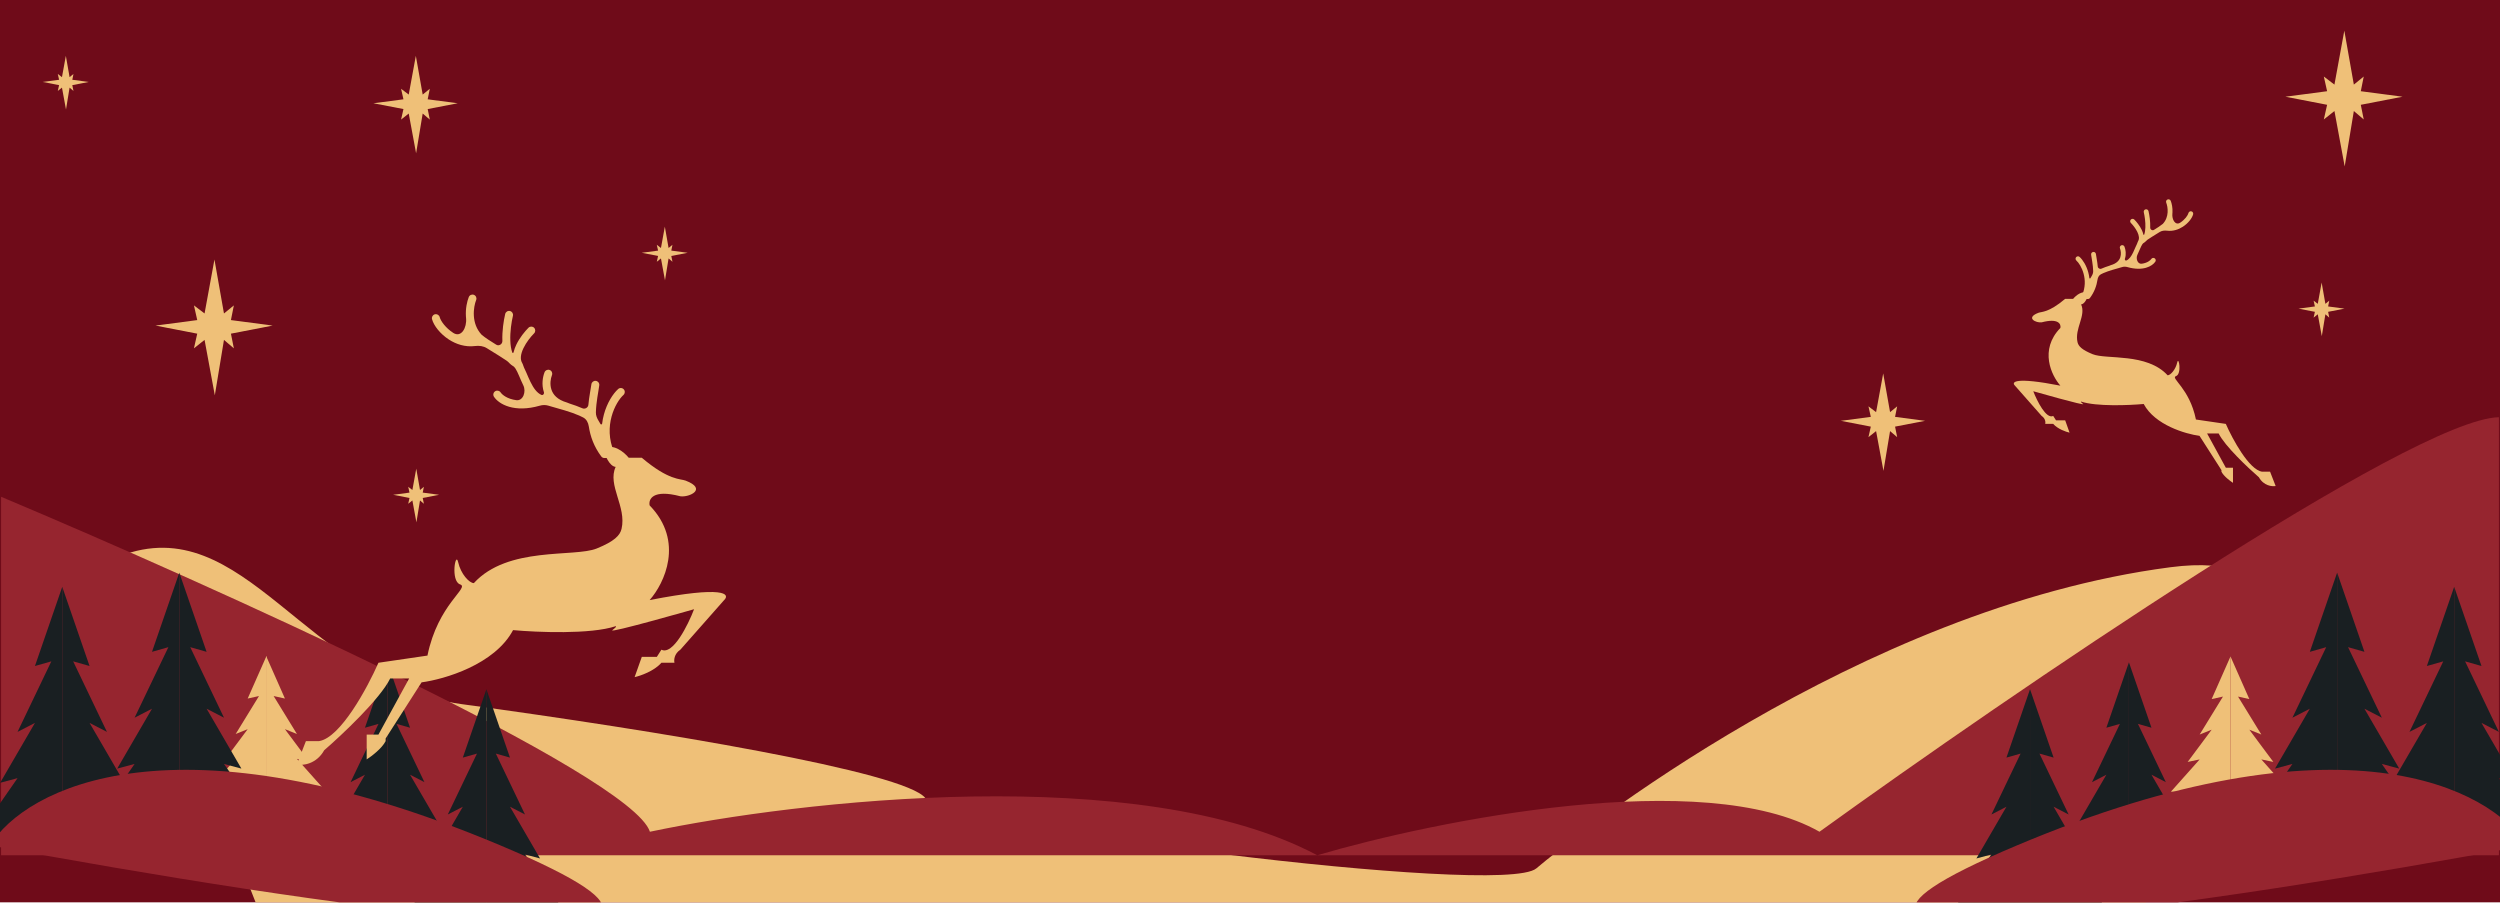
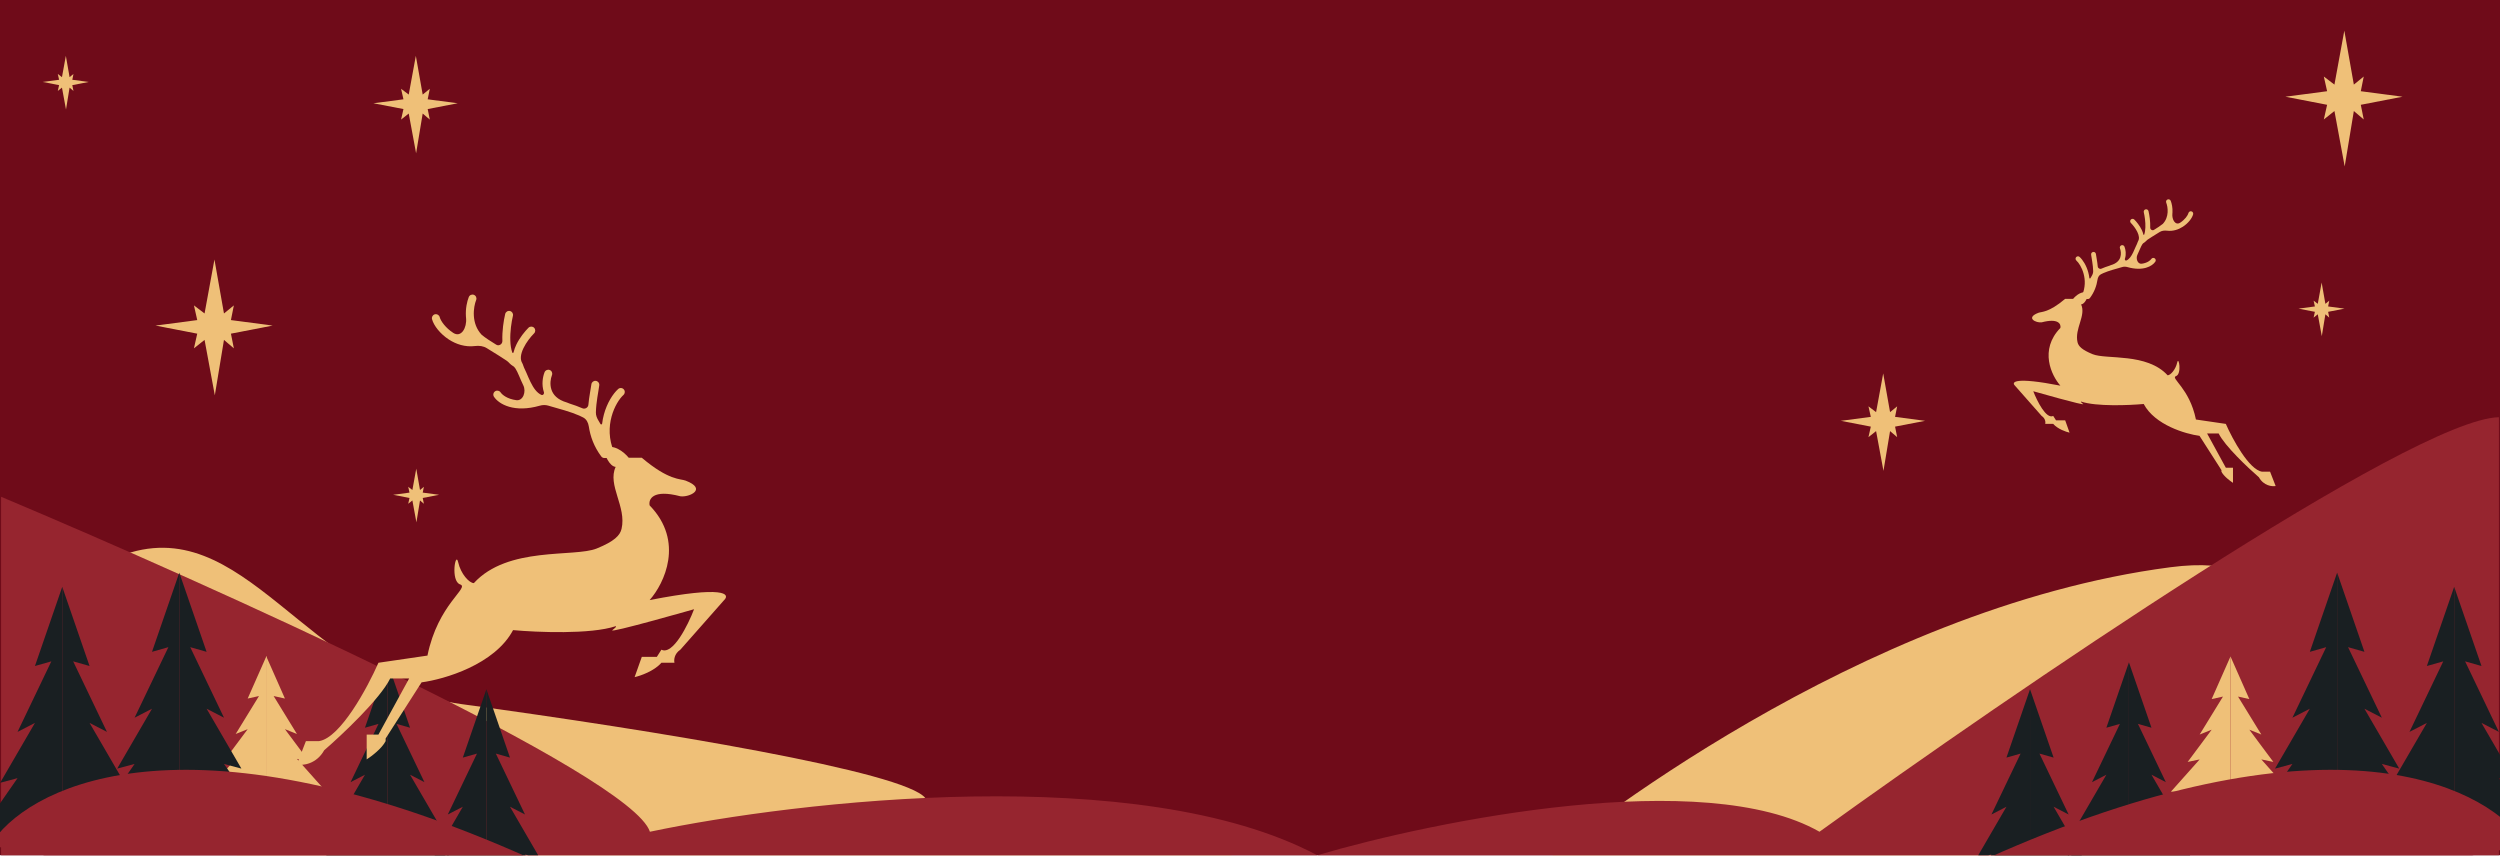
- <svg xmlns="http://www.w3.org/2000/svg" width="2283" height="824" viewBox="0 1428 2283 824" preserveAspectRatio="none" fill="none" overflow="hidden">
+ <svg xmlns="http://www.w3.org/2000/svg" width="2283" height="781" viewBox="0 1428 2283 781" preserveAspectRatio="none" fill="none" overflow="hidden">
  <rect x="-1" y="1428" width="2293" height="824" fill="#6F0B19" id="obj224" />
  <path d="M421.5 2071C279.067 2051.65 223.5 1891.5 109 1936L261.029 2322.17L1860.8 2374C1976.03 2250.54 2210.2 1916.15 1982 1946C1696.74 1983.31 1434.84 2194.05 1403 2221C1371.16 2247.95 862.729 2181.21 845.185 2157.02C827.641 2132.84 599.541 2095.19 421.5 2071Z" fill="#EFC078" id="obj225" />
  <path d="M1 1881.66C191.354 1961.71 576.35 2134.95 593.501 2187.55C729.283 2158.94 1041.26 2123.19 1202.89 2209C1312.04 2176.94 1556.58 2127.75 1661.56 2187.55C1835.46 2062.06 2203 1810.66 2282 1809V2209H1202.89H1V1881.66Z" fill="#96252F" id="obj226" />
  <path d="M2019.69 2066.4L2036.89 2027.49V2150.93H1982.51L2008.73 2121.5L1997.77 2123.79L2019.69 2094.36L2008.73 2098.77L2030.01 2064.11L2019.69 2066.4Z" fill="#EFC078" id="obj227" />
  <path d="M2054.09 2066.4L2036.89 2027.49V2150.93H2091.27L2065.05 2121.5L2076.01 2123.79L2054.09 2094.36L2065.05 2098.77L2043.77 2064.11L2054.09 2066.4Z" fill="#EFC078" id="obj228" />
  <path d="M2109.34 2023.25L2134.27 1950.94V2180.33H2055.42L2093.44 2125.64L2077.55 2129.89L2109.34 2075.2L2093.44 2083.41L2124.29 2018.99L2109.34 2023.25Z" fill="#191F22" id="obj229" />
  <path d="M2159.2 2023.25L2134.27 1950.94V2180.33H2213.11L2175.09 2125.64L2190.98 2129.89L2159.2 2075.2L2175.09 2083.41L2144.24 2018.99L2159.2 2023.25Z" fill="#191F22" id="obj230" />
  <path d="M2216.22 2036.2L2241.15 1963.89V2193.28H2162.31L2200.33 2138.59L2184.43 2142.85L2216.22 2088.16L2200.33 2096.36L2231.18 2031.95L2216.22 2036.2Z" fill="#191F22" id="obj231" />
  <path d="M2266.09 2036.2L2241.16 1963.89V2193.28H2320L2281.98 2138.59L2297.87 2142.85L2266.09 2088.16L2281.98 2096.36L2251.13 2031.95L2266.09 2036.2Z" fill="#191F22" id="obj232" />
  <path d="M1923.53 2092.56L1944.13 2032.83V2222.32H1879L1910.41 2177.14L1897.28 2180.66L1923.53 2135.48L1910.41 2142.26L1935.89 2089.05L1923.53 2092.56Z" fill="#191F22" id="obj233" />
  <path d="M1964.72 2092.56L1944.13 2032.83V2222.32H2009.26L1977.85 2177.14L1990.98 2180.66L1964.72 2135.48L1977.85 2142.26L1952.37 2089.05L1964.72 2092.56Z" fill="#191F22" id="obj234" />
  <path d="M1832.29 2119.84L1853.82 2057.39V2255.5H1785.73L1818.57 2208.27L1804.84 2211.94L1832.29 2164.71L1818.57 2171.8L1845.21 2116.17L1832.29 2119.84Z" fill="#191F22" id="obj235" />
  <path d="M1875.35 2119.84L1853.82 2057.39V2255.5H1921.91L1889.08 2208.27L1902.8 2211.94L1875.35 2164.71L1889.08 2171.8L1862.43 2116.17L1875.35 2119.84Z" fill="#191F22" id="obj236" />
  <path d="M2307 2200C2275.43 2147.93 2138.21 2075.03 1841.9 2200C1545.58 2324.97 2028.5 2252.07 2307 2200Z" fill="#96252F" id="obj237" />
  <path d="M260.197 2065.91L243.001 2027V2150.44H297.383L271.159 2121.01L282.121 2123.3L260.197 2093.87L271.159 2098.28L249.879 2063.62L260.197 2065.91Z" fill="#EFC078" id="obj238" />
  <path d="M226.186 2065.91L243.382 2027V2150.44H189L215.224 2121.01L204.261 2123.3L226.186 2093.87L215.224 2098.28L236.504 2063.62L226.186 2065.91Z" fill="#EFC078" id="obj239" />
  <path d="M188.665 2023.25L163.733 1950.94L163.733 2180.33H242.578L204.558 2125.64L220.452 2129.89L188.665 2075.2L204.558 2083.41L173.706 2018.99L188.665 2023.25Z" fill="#191F22" id="obj240" />
  <path d="M138.802 2023.25L163.733 1950.94L163.733 2180.33H84.889L122.909 2125.64L107.015 2129.89L138.802 2075.2L122.909 2083.41L153.761 2018.99L138.802 2023.25Z" fill="#191F22" id="obj241" />
  <path d="M81.778 2036.2L56.847 1963.89L56.847 2193.28H135.691L97.671 2138.59L113.565 2142.85L81.778 2088.16L97.671 2096.36L66.819 2031.95L81.778 2036.2Z" fill="#191F22" id="obj242" />
  <path d="M31.913 2036.2L56.845 1963.89L56.845 2193.28H-22L16.02 2138.59L0.126 2142.85L31.913 2088.16L16.02 2096.36L46.872 2031.95L31.913 2036.2Z" fill="#191F22" id="obj243" />
  <path d="M374.463 2092.56L353.869 2032.83L353.869 2222.32H418.998L387.592 2177.14L400.721 2180.66L374.463 2135.48L387.592 2142.26L362.107 2089.05L374.463 2092.56Z" fill="#191F22" id="obj244" />
  <path d="M333.277 2092.56L353.871 2032.83L353.871 2222.32H288.742L320.148 2177.14L307.02 2180.66L333.277 2135.48L320.148 2142.26L345.634 2089.05L333.277 2092.56Z" fill="#191F22" id="obj245" />
  <path d="M465.709 2119.84L444.178 2057.39L444.178 2255.5H512.27L479.435 2208.27L493.161 2211.94L465.709 2164.71L479.435 2171.8L452.791 2116.17L465.709 2119.84Z" fill="#191F22" id="obj246" />
  <path d="M422.65 2119.84L444.181 2057.39L444.181 2255.5H376.09L408.924 2208.27L395.198 2211.94L422.65 2164.71L408.924 2171.8L435.569 2116.17L422.65 2119.84Z" fill="#191F22" id="obj247" />
  <path d="M-9 2200C22.625 2147.93 160.088 2075.03 456.935 2200C753.781 2324.97 269.998 2252.07 -9 2200Z" fill="#96252F" id="obj248" />
  <path d="M1982.3 1611.39C1981.84 1610.26 1980.56 1609.7 1979.42 1610.16C1978.29 1610.61 1977.73 1611.9 1978.19 1613.04C1978.92 1614.88 1979.7 1618.19 1979.47 1621.86C1979.25 1625.46 1978.07 1629.28 1975.09 1632.43C1972.88 1634.25 1970.01 1636.07 1966.96 1637.95C1965.48 1638.86 1963.52 1637.57 1963.58 1635.84C1963.78 1630.35 1962.89 1624.52 1962.01 1620.8C1961.73 1619.61 1960.54 1618.88 1959.35 1619.16C1958.16 1619.45 1957.42 1620.63 1957.7 1621.82C1958.52 1625.27 1959.34 1630.69 1959.16 1635.67C1959.06 1638.17 1958.72 1640.45 1958.07 1642.28C1957.94 1642.64 1957.44 1642.57 1957.36 1642.21C1957.01 1640.69 1956.45 1639.23 1955.82 1637.9C1953.96 1634.04 1951.12 1630.55 1949.05 1628.49C1948.19 1627.62 1946.78 1627.62 1945.92 1628.49C1945.06 1629.35 1945.06 1630.75 1945.92 1631.62C1947.73 1633.43 1950.24 1636.53 1951.82 1639.82C1953.45 1643.21 1953.79 1646.12 1952.52 1648.18C1952.06 1648.91 1951.95 1649.83 1951.56 1650.6C1951.09 1651.53 1950.65 1652.52 1950.22 1653.51C1949.48 1655.21 1948.77 1656.95 1947.93 1658.65C1946.24 1662.12 1944.35 1664.78 1941.85 1665.89C1940.99 1666.27 1940.14 1665.28 1940.44 1664.39C1940.46 1664.35 1940.47 1664.32 1940.48 1664.28C1941.83 1660.14 1941.13 1655.92 1940.08 1653.26C1939.63 1652.13 1938.34 1651.57 1937.2 1652.01C1936.07 1652.46 1935.51 1653.75 1935.96 1654.89C1936.73 1656.85 1937.23 1659.98 1936.27 1662.91C1935.37 1665.68 1933.06 1668.58 1927.58 1670.15C1927.1 1670.29 1926.66 1670.55 1926.17 1670.71C1923.72 1671.48 1921.26 1672.35 1919.02 1673.34C1917.57 1673.98 1915.82 1672.99 1915.67 1671.4C1915.23 1666.62 1914.33 1662.61 1914 1659.99C1913.84 1658.77 1912.74 1657.91 1911.53 1658.07C1910.31 1658.22 1909.45 1659.33 1909.61 1660.55C1910.09 1664.33 1911.34 1669.67 1911.49 1675.66C1911.53 1677.34 1910.87 1678.93 1909.97 1680.35C1909.62 1680.91 1909.27 1681.5 1908.93 1682.1C1908.71 1682.5 1908.07 1682.37 1908.01 1681.92C1907.81 1680.13 1907.47 1678.42 1907.03 1676.8C1905.3 1670.39 1902.01 1665.26 1899.09 1662.63C1898.18 1661.81 1896.79 1661.87 1895.97 1662.78C1895.14 1663.69 1895.22 1665.09 1896.12 1665.91C1898.31 1667.89 1901.2 1672.22 1902.75 1677.95C1904.29 1683.62 1904.45 1690.5 1901.4 1697.62C1900.92 1698.74 1901.44 1700.04 1902.56 1700.53C1902.63 1700.55 1902.69 1700.57 1902.75 1700.59C1903.48 1700.84 1904.29 1700.99 1905.06 1701.06C1905.66 1701.11 1906.29 1701.11 1906.88 1701.06C1907.5 1701.01 1908.09 1700.71 1908.49 1700.18C1912.61 1694.68 1914.61 1688.91 1915.44 1683.44C1915.75 1681.41 1916.69 1679.48 1918.5 1678.5C1919.21 1678.13 1919.98 1677.75 1920.8 1677.39C1923.22 1676.33 1925.99 1675.39 1928.83 1674.52C1931.67 1673.65 1934.47 1672.89 1937.06 1672.15C1937.38 1672.05 1937.7 1671.96 1938.02 1671.87C1939.54 1671.42 1941.18 1671.45 1942.71 1671.89C1957.01 1676 1965.51 1671.06 1968.25 1666.95C1968.93 1665.93 1968.66 1664.56 1967.64 1663.88C1966.62 1663.2 1965.25 1663.48 1964.57 1664.49C1963.7 1665.8 1960.92 1668.15 1955.83 1668.83C1952 1669.34 1950.21 1664.06 1951.91 1660.6C1952.81 1658.77 1953.59 1656.88 1954.28 1655.27C1955.01 1653.59 1955.63 1652.24 1956.26 1651.27C1956.46 1650.97 1956.71 1650.64 1957.01 1650.3C1957.21 1650.08 1957.48 1649.93 1957.73 1649.78C1958.43 1649.36 1959.04 1648.86 1959.58 1648.29C1960.05 1647.8 1960.52 1647.31 1961.07 1646.92C1962.39 1646 1963.87 1645.05 1965.44 1644.08C1967.59 1642.74 1969.94 1641.34 1972.18 1639.9C1974.13 1638.66 1976.51 1638.38 1978.79 1638.66C1984.33 1639.37 1989.38 1637.63 1993.35 1635.07C1995.85 1633.45 1997.96 1631.49 1999.55 1629.53C2001.12 1627.59 2002.3 1625.53 2002.77 1623.68C2003.08 1622.49 2002.36 1621.29 2001.18 1620.99C1999.99 1620.68 1998.79 1621.4 1998.48 1622.59C1998.23 1623.59 1997.46 1625.08 1996.12 1626.73C1994.8 1628.35 1993.03 1630 1990.95 1631.35C1986.47 1634.24 1983.27 1628.4 1983.81 1623.09C1983.84 1622.77 1983.87 1622.45 1983.89 1622.13C1984.16 1617.76 1983.26 1613.79 1982.3 1611.39Z" fill="#EFC078" id="obj249" />
  <path d="M2065.75 1858.75C2053.81 1857 2038.69 1828.93 2032.62 1815.1L2005.32 1811.1C1999.49 1782.37 1981.66 1773.28 1987.12 1771.46C1992.58 1769.64 1989.66 1752.55 1988.21 1759.09C1986.75 1765.64 1982.02 1770.73 1979.47 1770.73C1960.54 1750 1923.47 1756.52 1911.03 1751.46C1901.2 1747.46 1898.06 1744.18 1897.2 1740.54C1894.29 1728.18 1905.21 1716.18 1900.48 1705.99C1903.97 1705.7 1906.55 1699.32 1907.39 1696.17C1902.15 1692.39 1895.75 1697.75 1893.19 1700.9H1885.92C1870.77 1713.71 1864.44 1712.52 1861.53 1713.63C1849.15 1718.36 1859.58 1723.09 1864.44 1722.36C1879.87 1718.29 1882.28 1724.05 1881.55 1727.45C1862.03 1747.53 1873.42 1770.98 1881.55 1780.19C1839.9 1772.04 1836.53 1776.79 1840.05 1780.19L1864.44 1807.83C1867.93 1810.16 1868.08 1813.65 1867.72 1815.1H1874.99C1879.07 1819.76 1886.64 1822.38 1889.92 1823.1L1885.92 1811.83H1877.54L1874.99 1807.83C1868.59 1811.03 1860.19 1794.13 1856.79 1785.28C1856.79 1785.28 1905.21 1799.1 1902.29 1796.92C1899.39 1794.73 1900.48 1794.73 1900.48 1794.73C1914.46 1799.39 1944.41 1798.13 1957.63 1796.92C1967.82 1816.12 1995.85 1824.31 2008.59 1826.01L2028.62 1857.3V1858.75C2030.65 1862.83 2036.5 1867.24 2039.17 1868.94V1855.11H2032.62L2015.51 1823.83H2026.07C2031.6 1835.18 2052.88 1855.23 2062.83 1863.84C2067.2 1871.67 2074.85 1872.43 2078.12 1871.84L2073.03 1858.75H2065.75Z" fill="#EFC078" id="obj250" />
  <path d="M428.09 1699.28C428.834 1697.42 430.946 1696.51 432.807 1697.26C434.668 1698 435.573 1700.12 434.829 1701.98C433.62 1704.99 432.352 1710.43 432.725 1716.44C433.09 1722.34 435.019 1728.6 439.91 1733.78C443.521 1736.75 448.24 1739.74 453.241 1742.82C455.664 1744.32 458.878 1742.2 458.772 1739.36C458.438 1730.35 459.9 1720.8 461.345 1714.71C461.808 1712.76 463.764 1711.55 465.715 1712.01C467.664 1712.48 468.87 1714.43 468.408 1716.38C467.067 1722.03 465.724 1730.91 466.027 1739.09C466.179 1743.18 466.736 1746.92 467.804 1749.92C468.012 1750.51 468.835 1750.4 468.974 1749.8C469.54 1747.32 470.458 1744.92 471.501 1742.74C474.538 1736.42 479.208 1730.69 482.596 1727.3C484.012 1725.89 486.31 1725.89 487.726 1727.3C489.141 1728.72 489.141 1731.02 487.726 1732.43C484.75 1735.41 480.636 1740.49 478.047 1745.89C475.373 1751.44 474.829 1756.22 476.91 1759.58C477.66 1760.79 477.841 1762.29 478.482 1763.56C479.245 1765.08 479.971 1766.71 480.672 1768.32C481.882 1771.11 483.056 1773.97 484.423 1776.75C487.206 1782.44 490.291 1786.79 494.404 1788.62C495.808 1789.24 497.199 1787.63 496.703 1786.17C496.679 1786.1 496.667 1786.04 496.643 1785.98C494.429 1779.2 495.578 1772.28 497.296 1767.92C498.034 1766.06 500.151 1765.15 502.014 1765.88C503.878 1766.61 504.785 1768.72 504.047 1770.59C502.789 1773.8 501.978 1778.93 503.551 1783.73C505.027 1788.27 508.802 1793.04 517.791 1795.6C518.578 1795.83 519.304 1796.27 520.102 1796.52C524.119 1797.79 528.148 1799.21 531.826 1800.83C534.197 1801.88 537.065 1800.26 537.307 1797.66C538.032 1789.82 539.509 1783.24 540.053 1778.94C540.307 1776.96 542.122 1775.54 544.106 1775.8C546.102 1776.05 547.506 1777.87 547.252 1779.86C546.465 1786.07 544.421 1794.82 544.167 1804.64C544.106 1807.39 545.183 1810 546.659 1812.32C547.24 1813.24 547.808 1814.21 548.365 1815.2C548.728 1815.86 549.78 1815.64 549.865 1814.9C550.204 1811.97 550.76 1809.16 551.486 1806.5C554.317 1796 559.713 1787.59 564.492 1783.27C565.981 1781.93 568.267 1782.04 569.61 1783.53C570.965 1785.02 570.844 1787.31 569.356 1788.66C565.775 1791.9 561.032 1799 558.491 1808.39C555.975 1817.68 555.709 1828.97 560.705 1840.63C561.492 1842.47 560.645 1844.6 558.806 1845.4C558.697 1845.44 558.6 1845.47 558.491 1845.51C557.294 1845.91 555.963 1846.16 554.705 1846.27C553.725 1846.36 552.684 1846.36 551.716 1846.27C550.712 1846.2 549.744 1845.7 549.091 1844.83C542.327 1835.82 539.049 1826.36 537.694 1817.39C537.186 1814.06 535.637 1810.89 532.673 1809.3C531.511 1808.68 530.253 1808.06 528.898 1807.47C524.93 1805.73 520.393 1804.19 515.747 1802.78C511.089 1801.35 506.491 1800.1 502.244 1798.88C501.724 1798.72 501.204 1798.58 500.684 1798.42C498.179 1797.68 495.493 1797.73 492.989 1798.46C469.549 1805.2 455.602 1797.1 451.114 1790.36C450.002 1788.69 450.453 1786.44 452.12 1785.33C453.789 1784.22 456.042 1784.68 457.154 1786.33C458.578 1788.48 463.129 1792.32 471.477 1793.44C477.756 1794.27 480.684 1785.62 477.902 1779.95C476.438 1776.96 475.155 1773.85 474.018 1771.21C472.82 1768.46 471.804 1766.25 470.775 1764.65C470.452 1764.16 470.04 1763.63 469.537 1763.07C469.209 1762.71 468.777 1762.46 468.359 1762.21C467.224 1761.52 466.222 1760.7 465.336 1759.78C464.568 1758.97 463.791 1758.17 462.881 1757.53C460.719 1756.02 458.297 1754.47 455.727 1752.87C452.194 1750.68 448.342 1748.38 444.669 1746.02C441.487 1743.99 437.583 1743.52 433.836 1743.99C424.766 1745.15 416.475 1742.29 409.973 1738.1C405.88 1735.45 402.42 1732.23 399.803 1729.01C397.226 1725.84 395.294 1722.45 394.522 1719.43C394.026 1717.48 395.199 1715.51 397.141 1715.01C399.083 1714.52 401.06 1715.69 401.556 1717.64C401.977 1719.28 403.238 1721.73 405.435 1724.43C407.592 1727.09 410.489 1729.78 413.914 1732C421.253 1736.74 426.488 1727.16 425.608 1718.46C425.554 1717.94 425.512 1717.41 425.48 1716.89C425.036 1709.73 426.513 1703.22 428.09 1699.28Z" fill="#EFC078" id="obj251" />
  <path d="M291.29 2104.79C310.864 2101.92 335.65 2055.89 345.595 2033.23L390.353 2026.68C399.9 1979.58 429.142 1964.67 420.191 1961.68C411.239 1958.71 416.013 1930.68 418.4 1941.42C420.787 1952.15 428.545 1960.5 432.723 1960.5C463.754 1926.51 524.529 1937.19 544.916 1928.89C561.031 1922.34 566.185 1916.96 567.589 1911C572.368 1890.73 554.462 1871.06 562.217 1854.37C556.494 1853.88 552.272 1843.43 550.88 1838.26C559.47 1832.07 569.972 1840.85 574.158 1846.02H586.088C610.915 1867.01 621.295 1865.06 626.074 1866.89C646.364 1874.63 629.256 1882.39 621.295 1881.2C595.997 1874.52 592.052 1883.97 593.25 1889.54C625.239 1922.46 606.583 1960.9 593.25 1975.99C661.523 1962.64 667.053 1970.43 661.281 1975.99L621.295 2021.3C615.573 2025.13 615.33 2030.85 615.923 2033.23H603.994C597.315 2040.87 584.902 2045.16 579.53 2046.35L586.088 2027.86H599.82L603.994 2021.3C614.496 2026.56 628.264 1998.85 633.829 1984.34C633.829 1984.34 554.462 2007 559.241 2003.42C564.008 1999.84 562.217 1999.84 562.217 1999.84C539.302 2007.48 490.205 2005.41 468.528 2003.42C451.819 2034.9 405.868 2048.33 384.981 2051.12L352.16 2102.4V2104.79C348.818 2111.46 339.23 2118.7 334.854 2121.48V2098.82H345.595L373.643 2047.55H356.337C347.266 2066.14 312.375 2099.01 296.064 2113.13C288.903 2125.96 276.371 2127.22 271 2126.25L279.354 2104.79H291.29Z" fill="#EFC078" id="obj252" />
  <path d="M2141.17 1580L2131.81 1529.39L2122.11 1537.1L2125.12 1523.7L2087 1516.32L2125.12 1511.3L2122.11 1497.89L2131.81 1505.26L2140.83 1456L2149.53 1505.26L2158.56 1497.89L2155.88 1511.3L2194 1516.32L2155.88 1523.7L2158.56 1537.1L2149.53 1529.39L2141.17 1580Z" fill="#EFC078" id="obj253" class="twinkle" style="animation-delay:-3s" />
  <path d="M196.169 1789L186.806 1738.39L177.109 1746.1L180.119 1732.7L142 1725.32L180.119 1720.3L177.109 1706.89L186.806 1714.26L195.834 1665L204.528 1714.26L213.556 1706.89L210.881 1720.3L249 1725.32L210.881 1732.7L213.556 1746.1L204.528 1738.39L196.169 1789Z" fill="#EFC078" id="obj254" class="twinkle" style="animation-delay:-4s" />
  <path d="M379.981 1568L373.244 1531.68L366.266 1537.21L368.431 1527.59L341 1522.3L368.431 1518.69L366.266 1509.07L373.244 1514.36L379.741 1479L385.997 1514.36L392.494 1509.07L390.569 1518.69L418 1522.3L390.569 1527.59L392.494 1537.21L385.997 1531.68L379.981 1568Z" fill="#EFC078" id="obj255" class="twinkle" style="animation-delay:-0s" />
  <path d="M1719.98 1858L1713.24 1821.68L1706.27 1827.21L1708.43 1817.59L1681 1812.3L1708.43 1808.69L1706.27 1799.07L1713.24 1804.36L1719.74 1769L1726 1804.36L1732.49 1799.07L1730.57 1808.69L1758 1812.3L1730.57 1817.59L1732.49 1827.21L1726 1821.68L1719.98 1858Z" fill="#EFC078" id="obj256" class="twinkle" style="animation-delay:-1s" />
  <path d="M2120.26 1735L2116.59 1715L2112.78 1718.05L2113.96 1712.75L2099 1709.84L2113.96 1707.85L2112.78 1702.55L2116.59 1705.47L2120.13 1686L2123.54 1705.47L2127.09 1702.55L2126.04 1707.85L2141 1709.84L2126.04 1712.75L2127.09 1718.05L2123.54 1715L2120.26 1735Z" fill="#EFC078" id="obj257" class="twinkle" style="animation-delay:-2s" />
-   <path d="M607.262 1684L603.587 1664L599.781 1667.05L600.962 1661.75L586 1658.84L600.962 1656.85L599.781 1651.55L603.587 1654.47L607.131 1635L610.544 1654.47L614.087 1651.55L613.037 1656.85L628 1658.84L613.037 1661.75L614.087 1667.05L610.544 1664L607.262 1684Z" fill="#EFC078" id="obj258" class="twinkle" style="animation-delay:-3s" />
  <path d="M380.262 1905L376.587 1885L372.781 1888.05L373.962 1882.75L359 1879.84L373.962 1877.85L372.781 1872.55L376.587 1875.47L380.131 1856L383.544 1875.47L387.087 1872.55L386.037 1877.85L401 1879.84L386.037 1882.75L387.087 1888.05L383.544 1885L380.262 1905Z" fill="#EFC078" id="obj259" class="twinkle" style="animation-delay:-4s" />
  <path d="M60.263 1528L56.587 1508L52.781 1511.05L53.962 1505.75L39 1502.84L53.962 1500.85L52.781 1495.55L56.587 1498.47L60.131 1479L63.544 1498.47L67.088 1495.55L66.037 1500.85L81 1502.84L66.037 1505.75L67.088 1511.05L63.544 1508L60.263 1528Z" fill="#EFC078" id="obj260" class="twinkle" style="animation-delay:-0s" />
  <style>.twinkle{animation:glimmer 5s ease-in-out infinite}@keyframes glimmer{0%,100%{opacity:1}50%{opacity:.55}}@media(prefers-reduced-motion:reduce){.twinkle{animation:none}}</style>
</svg>
